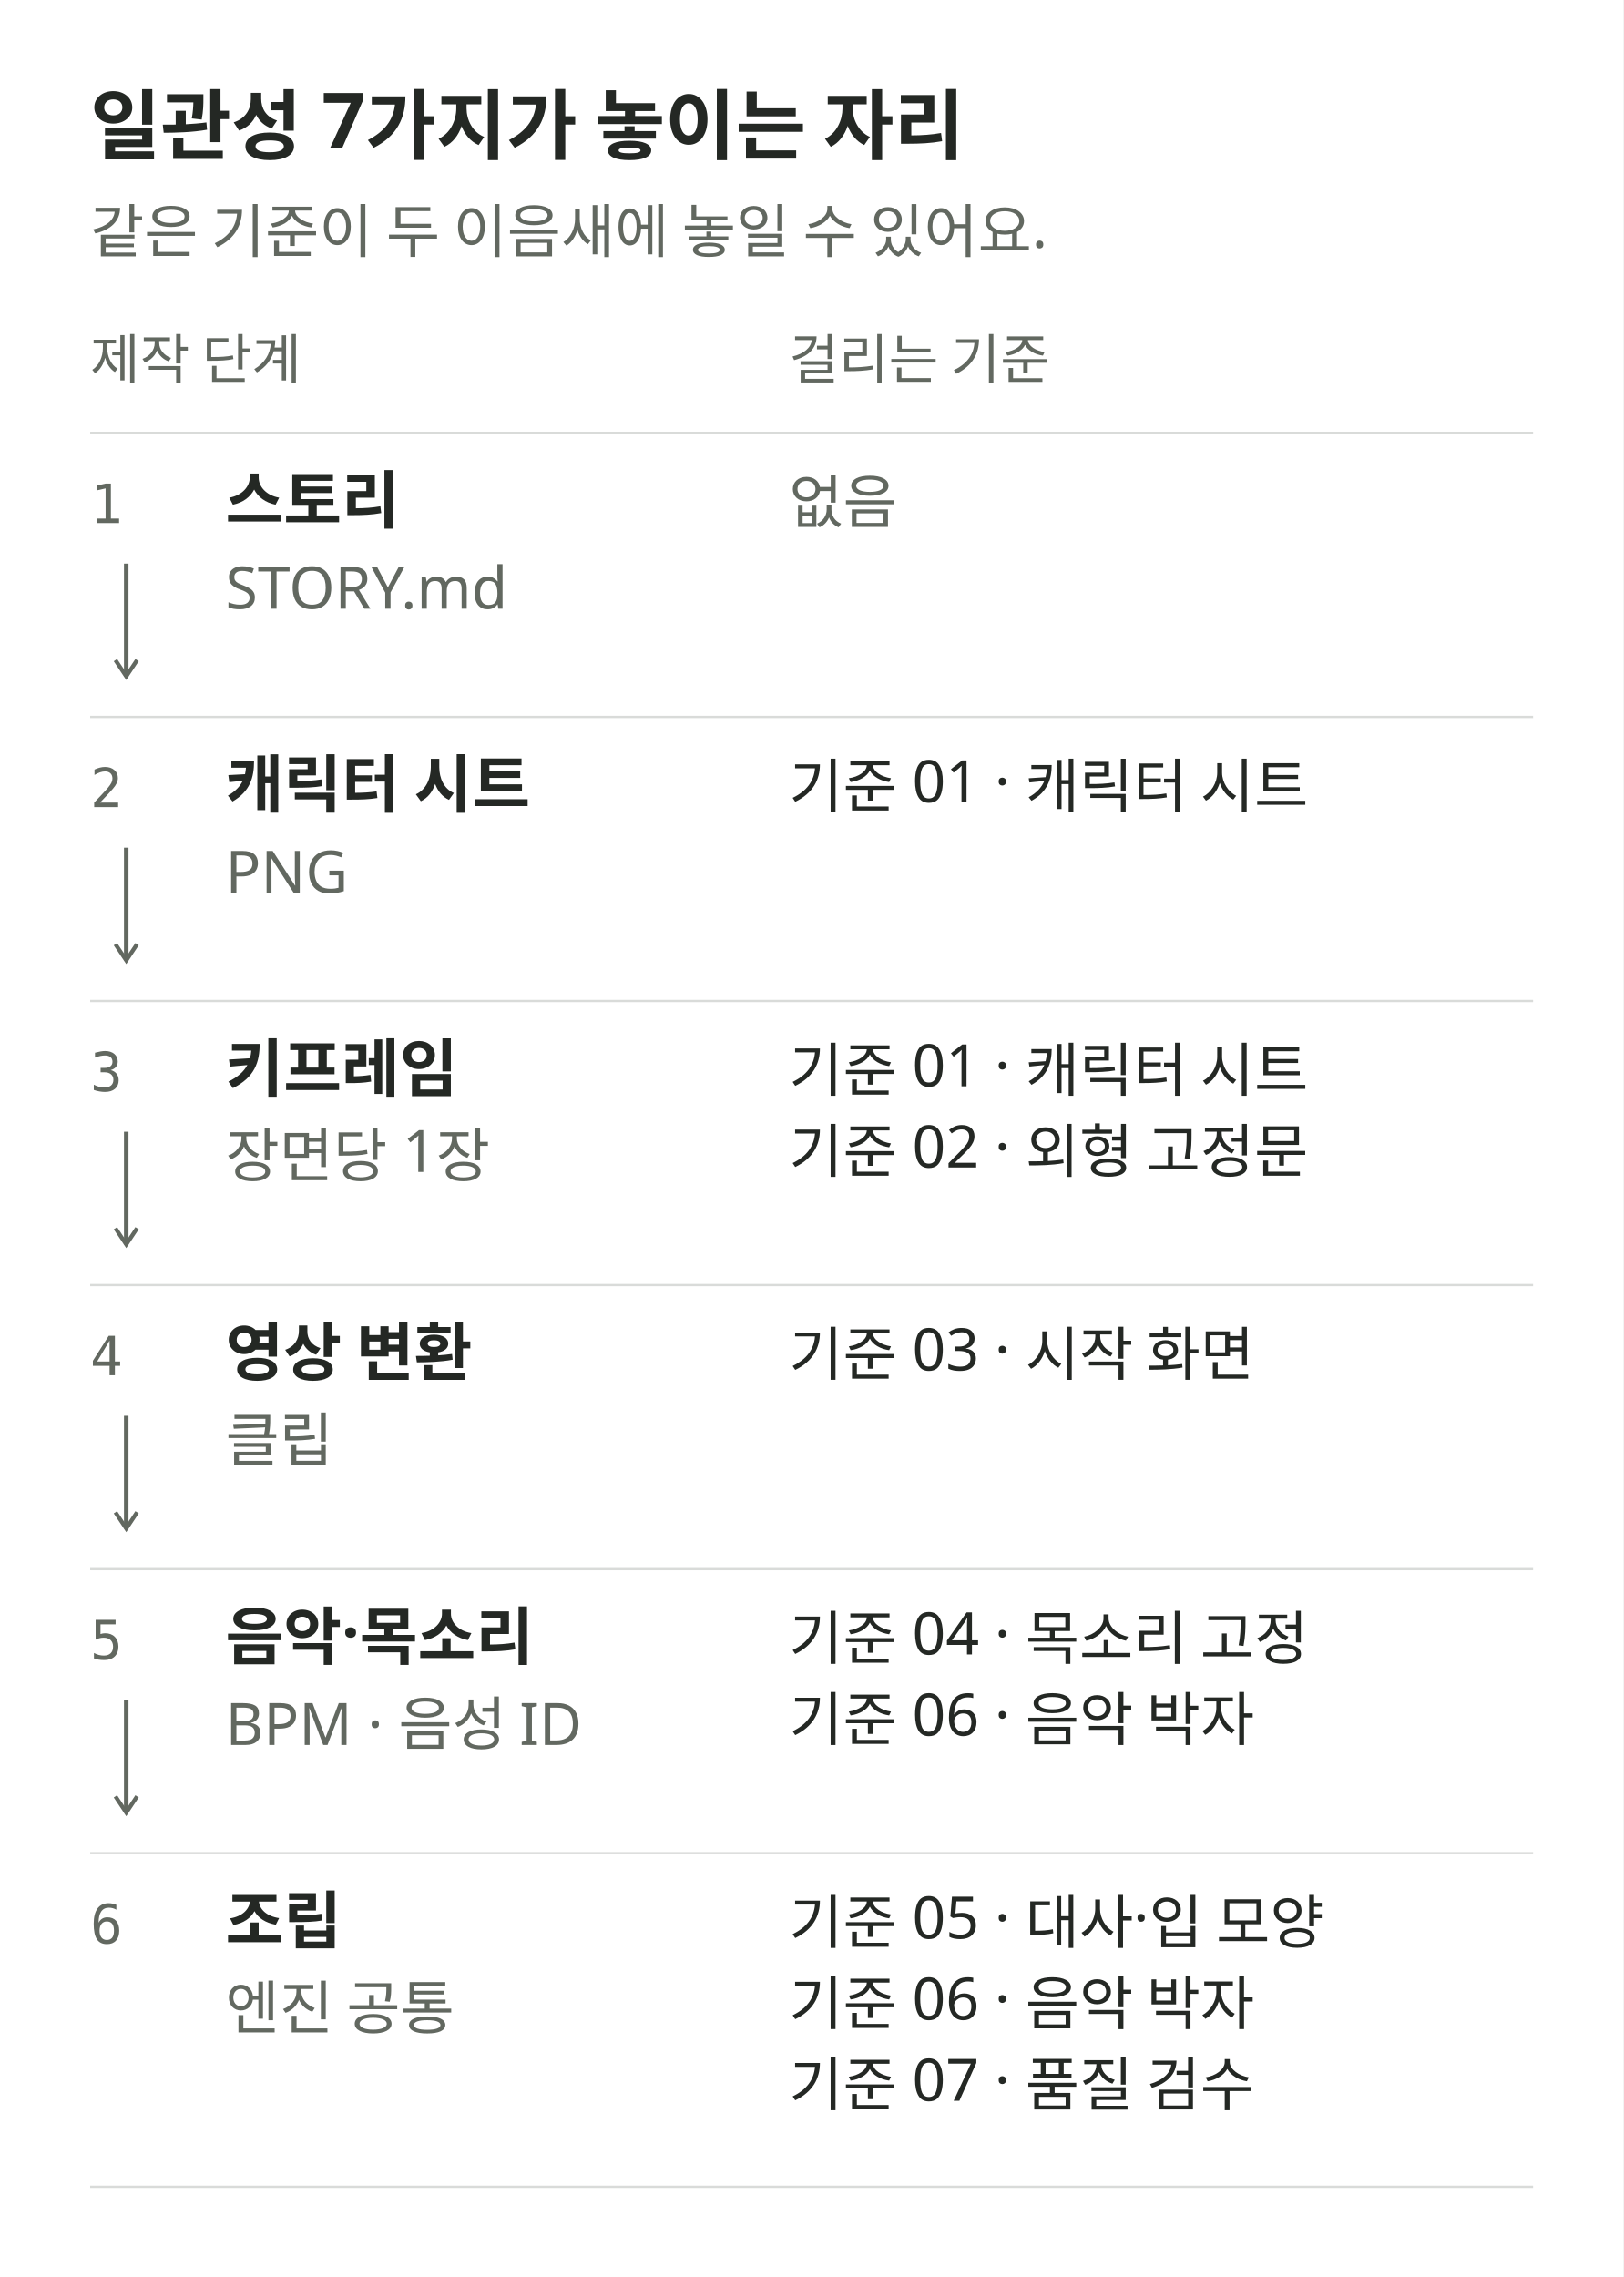
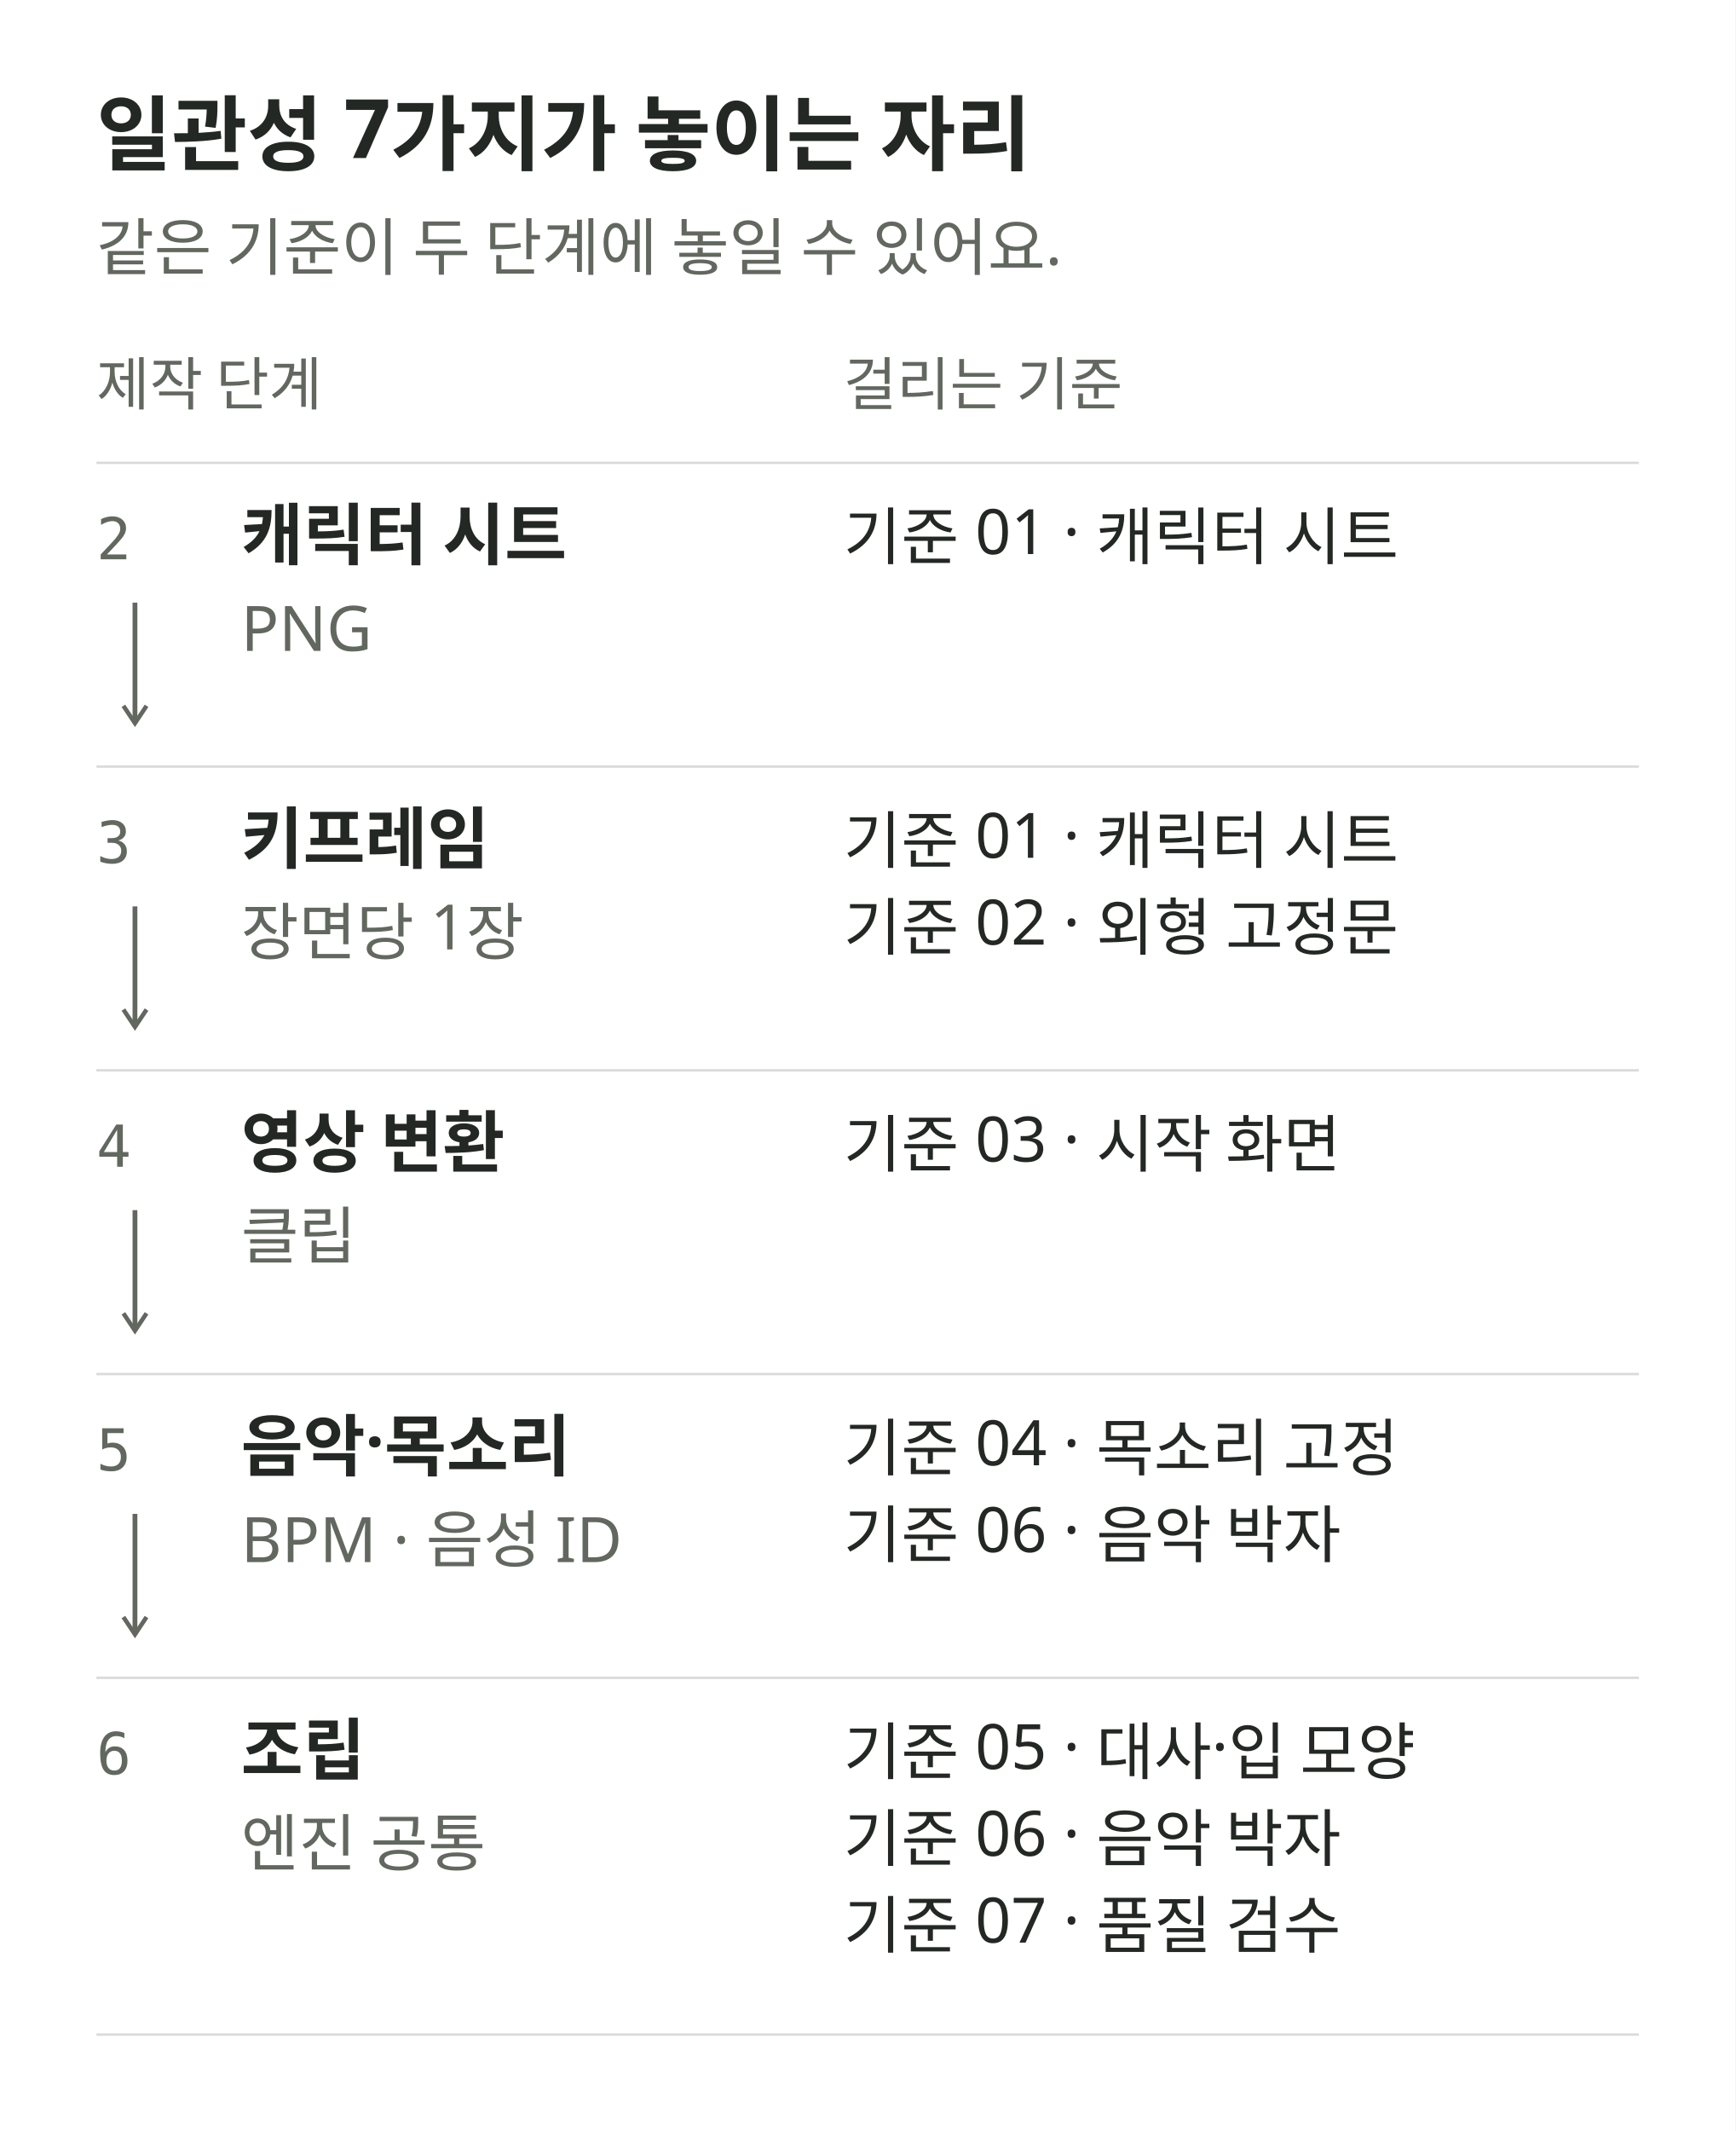
- <svg xmlns="http://www.w3.org/2000/svg" width="720" height="1010" viewBox="0 0 720 1010" role="img" aria-labelledby="seams-title seams-desc">
+ <svg xmlns="http://www.w3.org/2000/svg" width="720" height="884" viewBox="0 0 720 884" role="img" aria-labelledby="seams-title seams-desc">
  <defs>
    <style>
      text { font-family: 'Noto Sans KR', 'Apple SD Gothic Neo', sans-serif; font-size: 26px; fill: #242824; }
      .title { font-size: 34px; font-weight: 700; }
      .heading { font-size: 28px; font-weight: 700; }
      .mono { font-family: 'IBM Plex Mono', 'SFMono-Regular', monospace; font-size: 24px; }
      .muted { fill: #626860; }
      .label { font-size: 24px; fill: #626860; }
      .accent { fill: #B8441A; }
      .rule { stroke: #626860; stroke-opacity: .24; }
      .flow { fill: none; stroke: #626860; stroke-width: 2; marker-end: url(#arrow); }
    </style>
    <marker id="arrow" viewBox="0 0 10 10" refX="8" refY="5" markerWidth="6" markerHeight="6" orient="auto-start-reverse">
      <path d="M2 1L8 5L2 9" fill="none" stroke="#626860" stroke-width="1.5" />
    </marker>
  </defs>
-   <rect width="720" height="1010" fill="#FFFFFF" />
+   <rect width="720" height="884" fill="#FFFFFF" />
  <text x="40" y="68" class="title">일관성 7가지가 놓이는 자리</text>
-   <text x="40" y="112" class="muted">같은 기준이 두 이음새에 놓일 수 있어요.</text>
+   <text x="40" y="112" class="muted">같은 기준이 두 단계에 놓일 수 있어요.</text>
  <text x="40" y="168" class="label">제작 단계</text>
  <text x="350" y="168" class="label">걸리는 기준</text>
  <path d="M40 192H680" class="rule" />
-   <text x="40" y="232" class="mono muted">1</text>
-   <text x="100" y="232" class="heading">스토리</text>
-   <text x="100" y="270" class="muted">STORY.md</text>
-   <text x="350" y="232" class="muted">없음</text>
-   <path d="M56 250v50" class="flow" />
-   <path d="M40 318H680" class="rule" />
-   <text x="40" y="358" class="mono muted">2</text>
-   <text x="100" y="358" class="heading">캐릭터 시트</text>
-   <text x="100" y="396" class="muted">PNG</text>
-   <text x="350" y="358">기준 01 · 캐릭터 시트</text>
-   <path d="M56 376v50" class="flow" />
-   <path d="M40 444H680" class="rule" />
-   <text x="40" y="484" class="mono muted">3</text>
-   <text x="100" y="484" class="heading">키프레임</text>
-   <text x="100" y="522" class="muted">장면당 1장</text>
-   <text x="350" y="484">기준 01 · 캐릭터 시트</text>
-   <text x="350" y="520">기준 02 · 외형 고정문</text>
-   <path d="M56 502v50" class="flow" />
-   <path d="M40 570H680" class="rule" />
-   <text x="40" y="610" class="mono muted">4</text>
-   <text x="100" y="610" class="heading">영상 변환</text>
-   <text x="100" y="648" class="muted">클립</text>
-   <text x="350" y="610">기준 03 · 시작 화면</text>
-   <path d="M56 628v50" class="flow" />
-   <path d="M40 696H680" class="rule" />
-   <text x="40" y="736" class="mono muted">5</text>
-   <text x="100" y="736" class="heading">음악·목소리</text>
-   <text x="100" y="774" class="muted">BPM · 음성 ID</text>
-   <text x="350" y="736">기준 04 · 목소리 고정</text>
-   <text x="350" y="772">기준 06 · 음악 박자</text>
-   <path d="M56 754v50" class="flow" />
-   <path d="M40 822H680" class="rule" />
-   <text x="40" y="862" class="mono muted">6</text>
-   <text x="100" y="862" class="heading">조립</text>
-   <text x="100" y="900" class="muted">엔진 공통</text>
-   <text x="350" y="862">기준 05 · 대사·입 모양</text>
-   <text x="350" y="898">기준 06 · 음악 박자</text>
-   <text x="350" y="934">기준 07 · 품질 검수</text>
-   <path d="M40 970H680" class="rule" />
+   <g transform="translate(0 -126)">
+     <text x="40" y="358" class="mono muted">2</text>
+     <text x="100" y="358" class="heading">캐릭터 시트</text>
+     <text x="100" y="396" class="muted">PNG</text>
+     <text x="350" y="358">기준 01 · 캐릭터 시트</text>
+     <path d="M56 376v50" class="flow" />
+     <path d="M40 444H680" class="rule" />
+     <text x="40" y="484" class="mono muted">3</text>
+     <text x="100" y="484" class="heading">키프레임</text>
+     <text x="100" y="522" class="muted">장면당 1장</text>
+     <text x="350" y="484">기준 01 · 캐릭터 시트</text>
+     <text x="350" y="520">기준 02 · 외형 고정문</text>
+     <path d="M56 502v50" class="flow" />
+     <path d="M40 570H680" class="rule" />
+     <text x="40" y="610" class="mono muted">4</text>
+     <text x="100" y="610" class="heading">영상 변환</text>
+     <text x="100" y="648" class="muted">클립</text>
+     <text x="350" y="610">기준 03 · 시작 화면</text>
+     <path d="M56 628v50" class="flow" />
+     <path d="M40 696H680" class="rule" />
+     <text x="40" y="736" class="mono muted">5</text>
+     <text x="100" y="736" class="heading">음악·목소리</text>
+     <text x="100" y="774" class="muted">BPM · 음성 ID</text>
+     <text x="350" y="736">기준 04 · 목소리 고정</text>
+     <text x="350" y="772">기준 06 · 음악 박자</text>
+     <path d="M56 754v50" class="flow" />
+     <path d="M40 822H680" class="rule" />
+     <text x="40" y="862" class="mono muted">6</text>
+     <text x="100" y="862" class="heading">조립</text>
+     <text x="100" y="900" class="muted">엔진 공통</text>
+     <text x="350" y="862">기준 05 · 대사·입 모양</text>
+     <text x="350" y="898">기준 06 · 음악 박자</text>
+     <text x="350" y="934">기준 07 · 품질 검수</text>
+     <path d="M40 970H680" class="rule" />
+   </g>
</svg>
